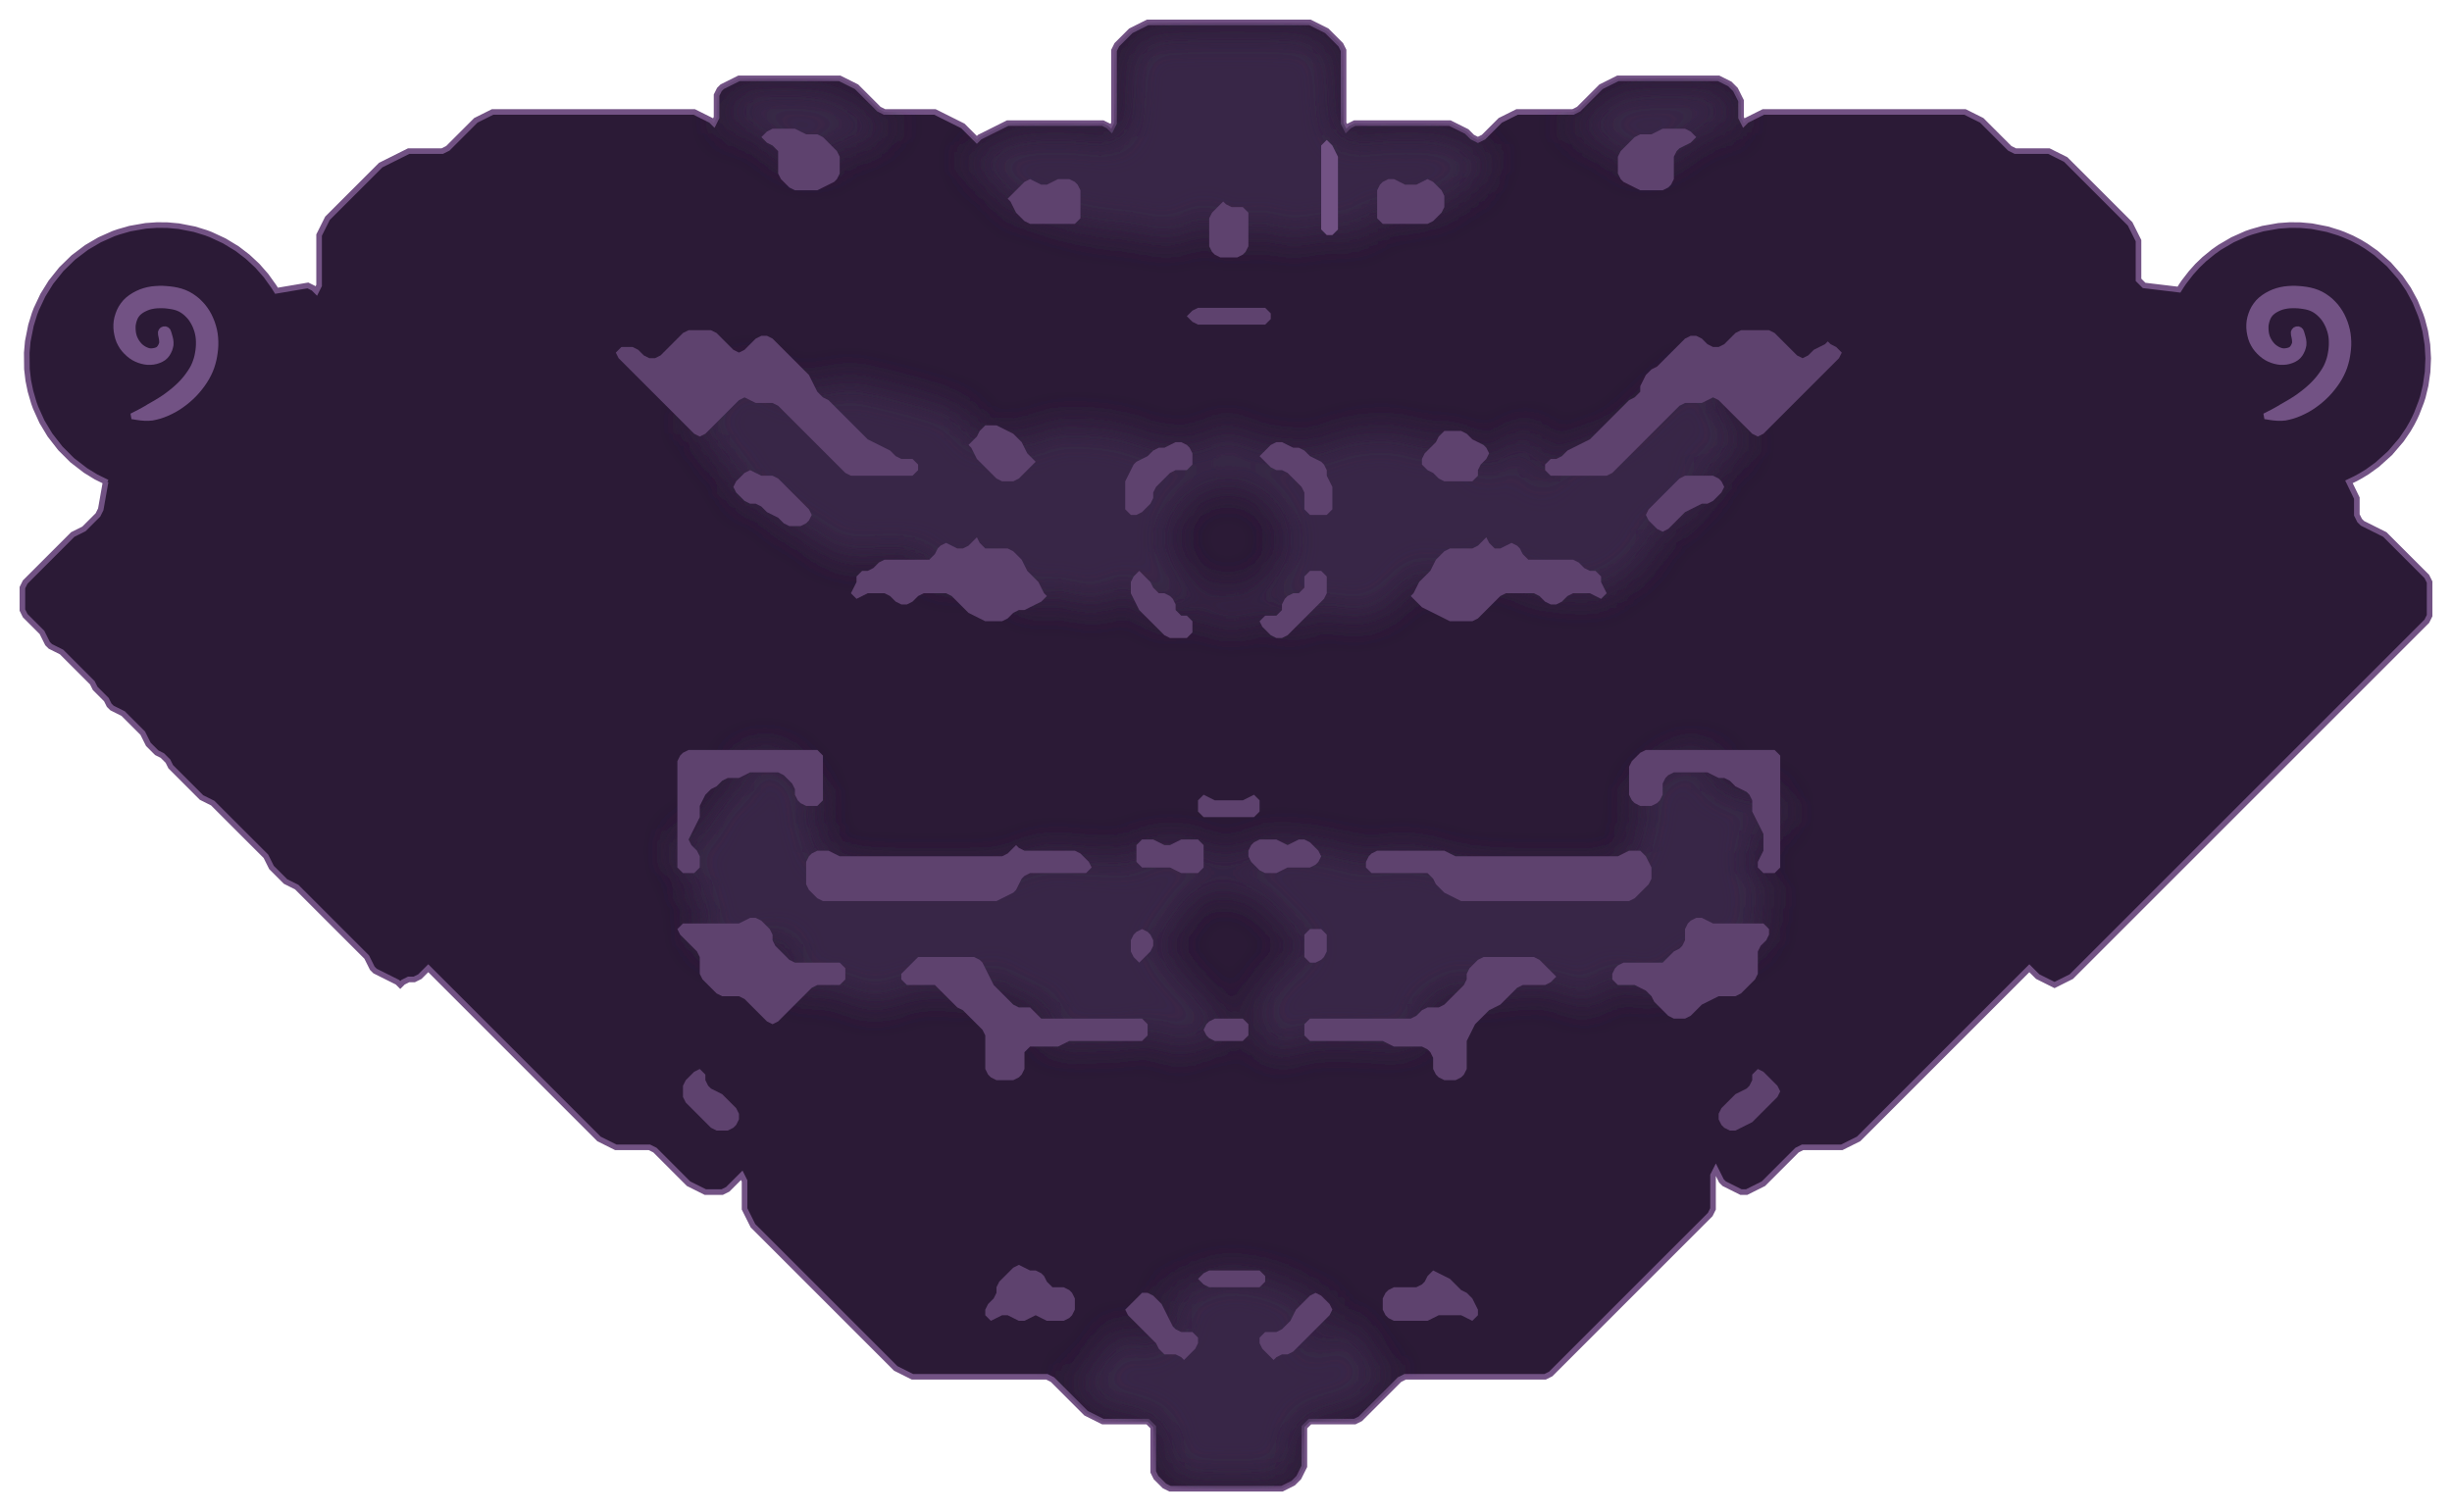
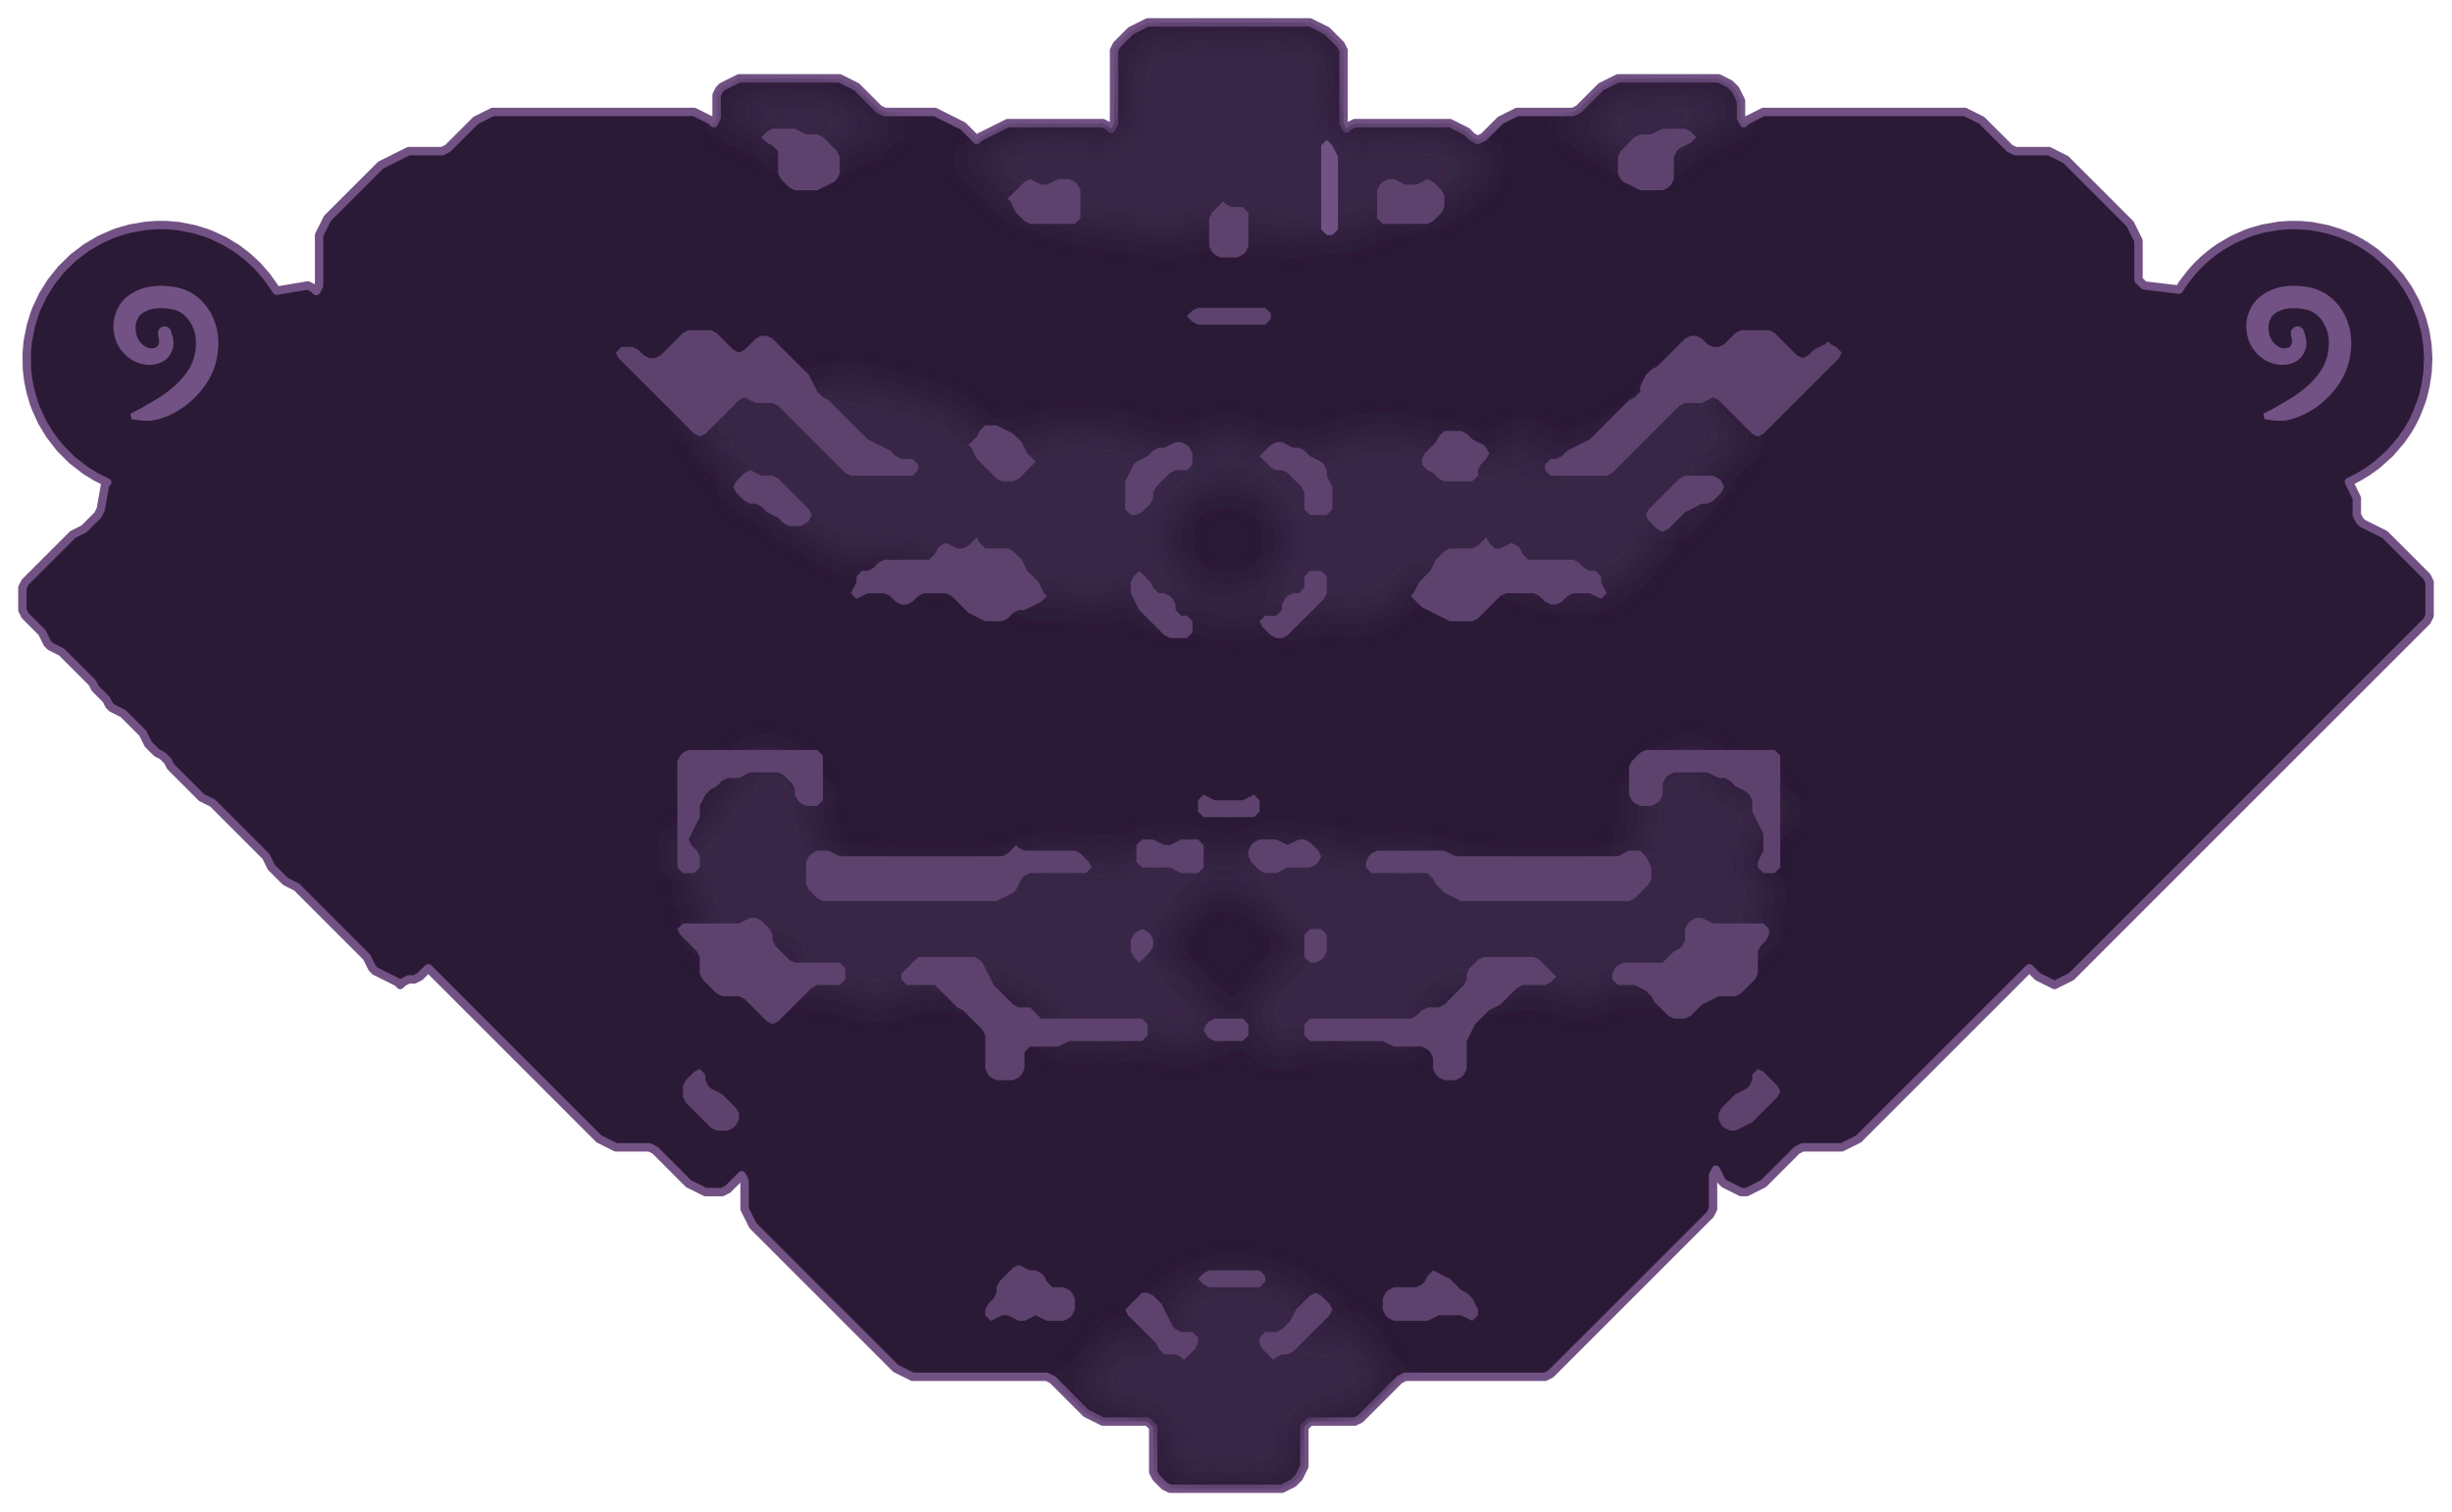
<svg xmlns="http://www.w3.org/2000/svg" viewBox="0 0 438 270">
  <defs>
    <clipPath id="inside">
      <path d="M205.00 4.00L234.00 4.00L237.00 5.50L239.50 8.00L240.00 9.00L240.00 22.00L240.50 23.00L241.00 22.50L242.00 22.00L259.00 22.00L262.00 23.50L263.00 24.50L264.00 25.00L265.00 24.50L268.00 21.50L271.00 20.00L281.00 20.00L282.00 19.50L286.00 15.50L289.00 14.00L307.00 14.00L309.00 15.00L310.00 16.00L311.00 18.00L311.00 21.00L311.50 22.00L312.00 21.50L315.00 20.00L351.00 20.00L354.00 21.50L359.00 26.50L360.00 27.00L366.00 27.00L369.00 28.50L380.50 40.00L382.00 43.00L382.00 50.00L383.00 51.00L389.23 51.75L389.72 50.98L390.10 50.42L391.39 48.75L392.52 47.49L393.74 46.32L395.37 44.99L396.47 44.21L398.81 42.84L401.28 41.74L402.15 41.44L404.20 40.85L407.04 40.35L409.04 40.21L410.94 40.23L412.94 40.41L415.75 40.96L417.79 41.59L418.64 41.91L420.12 42.55L421.55 43.30L422.69 43.99L424.44 45.22L426.74 47.25L428.77 49.56L430.21 51.65L431.42 53.88L432.38 56.22L432.68 57.10L433.22 59.17L433.61 61.58L433.75 64.01L433.64 66.45L433.29 68.86L432.79 70.94L432.50 71.83L431.71 73.87L431.34 74.68L430.85 75.64L430.18 76.80L428.96 78.59L426.94 80.95L424.63 83.03L422.87 84.30L421.72 85.00L420.76 85.53L419.59 86.09L421.00 89.00L421.00 92.00L421.50 93.00L422.00 93.50L426.00 95.50L433.50 103.00L434.00 104.00L434.00 110.00L433.50 111.00L370.00 174.50L367.00 176.00L364.00 174.50L362.50 173.00L332.00 203.50L329.00 205.00L322.00 205.00L321.00 205.50L315.00 211.50L312.00 213.00L311.00 213.00L308.00 211.50L307.50 211.00L306.50 209.00L306.00 210.00L306.00 216.00L305.50 217.00L277.00 245.50L276.00 246.00L251.00 246.00L250.00 246.50L243.00 253.50L242.00 254.00L234.00 254.00L233.00 255.00L233.00 262.00L232.00 264.00L231.00 265.00L229.00 266.00L209.00 266.00L208.00 265.50L206.50 264.00L206.00 263.00L206.00 255.00L205.00 254.00L197.00 254.00L194.00 252.50L188.00 246.50L187.00 246.00L163.00 246.00L160.00 244.50L134.50 219.00L133.00 216.00L133.00 211.00L132.50 210.00L130.00 212.50L129.00 213.00L126.00 213.00L123.00 211.50L117.00 205.50L116.00 205.00L110.00 205.00L107.00 203.50L76.50 173.00L75.00 174.50L74.00 175.00L73.00 175.00L72.00 175.50L71.50 176.00L71.00 175.50L67.00 173.50L66.50 173.00L65.50 171.00L53.00 158.50L51.00 157.50L48.50 155.00L47.50 153.00L38.00 143.50L36.00 142.50L30.50 137.00L30.00 136.00L29.00 135.00L28.00 134.50L26.50 133.00L25.50 131.00L22.00 127.50L20.00 126.50L19.50 126.00L19.00 125.00L17.00 123.00L16.50 122.00L11.00 116.50L9.00 115.50L8.50 115.00L7.50 113.00L4.50 110.00L4.00 109.00L4.00 105.00L4.50 104.00L13.00 95.50L15.00 94.50L17.50 92.00L18.00 91.00L18.87 86.07L18.91 86.09L19.14 86.19L17.16 85.22L15.29 84.07L12.90 82.23L10.77 80.10L8.92 77.72L7.50 75.36L6.37 72.86L6.05 71.98L5.44 69.89L5.05 67.99L4.81 65.94L4.78 63.04L4.96 61.00L5.53 58.14L6.17 56.06L6.50 55.20L7.66 52.74L9.10 50.42L10.96 48.09L13.09 46.01L15.47 44.21L17.81 42.84L20.28 41.74L21.15 41.44L23.20 40.85L26.04 40.35L28.04 40.21L29.94 40.23L31.94 40.41L34.75 40.96L36.79 41.59L37.64 41.91L40.07 43.04L42.36 44.43L44.24 45.87L45.98 47.49L47.54 49.27L48.92 51.20L49.39 51.95L55.00 51.00L56.00 51.50L56.50 52.00L57.00 51.00L57.00 42.00L58.50 39.00L68.00 29.50L73.00 27.00L79.00 27.00L80.00 26.50L85.00 21.50L88.00 20.00L124.00 20.00L127.00 21.50L127.50 22.00L128.00 21.00L128.00 17.00L128.50 16.00L129.00 15.50L132.00 14.00L150.00 14.00L153.00 15.50L157.00 19.50L158.00 20.00L167.00 20.00L172.00 22.50L174.50 25.00L175.00 24.50L180.00 22.00L197.00 22.00L198.00 22.50L198.50 23.00L199.00 22.00L199.00 9.00L199.50 8.00L202.00 5.50Z" />
    </clipPath>
    <filter id="fade" x="-10%" y="-10%" width="120%" height="120%">
      <feGaussianBlur stdDeviation="3" />
    </filter>
  </defs>
-   <path id="ground" fill="#2b1a36" stroke="#725284" d="M205.00 4.00L234.00 4.00L237.00 5.50L239.50 8.00L240.00 9.00L240.00 22.00L240.50 23.00L241.00 22.50L242.00 22.00L259.00 22.00L262.00 23.50L263.00 24.50L264.00 25.00L265.00 24.50L268.00 21.50L271.00 20.00L281.00 20.00L282.00 19.50L286.00 15.50L289.00 14.00L307.00 14.00L309.00 15.00L310.00 16.00L311.00 18.00L311.00 21.00L311.50 22.00L312.00 21.50L315.00 20.00L351.00 20.00L354.00 21.50L359.00 26.50L360.00 27.00L366.00 27.00L369.00 28.50L380.50 40.00L382.00 43.00L382.00 50.00L383.00 51.00L389.23 51.75L389.72 50.98L390.10 50.42L391.39 48.75L392.52 47.49L393.74 46.32L395.37 44.99L396.47 44.21L398.81 42.84L401.28 41.74L402.15 41.44L404.20 40.85L407.04 40.35L409.04 40.21L410.94 40.23L412.94 40.41L415.75 40.96L417.79 41.59L418.64 41.91L420.12 42.55L421.55 43.30L422.69 43.99L424.44 45.22L426.74 47.25L428.77 49.56L430.21 51.65L431.42 53.88L432.38 56.22L432.68 57.10L433.22 59.17L433.61 61.58L433.75 64.01L433.64 66.45L433.29 68.86L432.79 70.94L432.50 71.83L431.71 73.87L431.34 74.68L430.85 75.64L430.18 76.80L428.96 78.59L426.94 80.95L424.63 83.03L422.87 84.30L421.72 85.00L420.76 85.53L419.59 86.09L421.00 89.00L421.00 92.00L421.50 93.00L422.00 93.50L426.00 95.50L433.50 103.00L434.00 104.00L434.00 110.00L433.50 111.00L370.00 174.50L367.00 176.00L364.00 174.50L362.50 173.00L332.00 203.50L329.00 205.00L322.00 205.00L321.00 205.50L315.00 211.50L312.00 213.00L311.00 213.00L308.00 211.50L307.50 211.00L306.50 209.00L306.00 210.00L306.00 216.00L305.50 217.00L277.00 245.50L276.00 246.00L251.00 246.00L250.00 246.50L243.00 253.50L242.00 254.00L234.00 254.00L233.00 255.00L233.00 262.00L232.00 264.00L231.00 265.00L229.00 266.00L209.00 266.00L208.00 265.50L206.50 264.00L206.00 263.00L206.00 255.00L205.00 254.00L197.00 254.00L194.00 252.50L188.00 246.50L187.00 246.00L163.00 246.00L160.00 244.50L134.50 219.00L133.00 216.00L133.00 211.00L132.50 210.00L130.00 212.50L129.00 213.00L126.00 213.00L123.00 211.50L117.00 205.50L116.00 205.00L110.00 205.00L107.00 203.50L76.50 173.00L75.00 174.50L74.00 175.00L73.00 175.00L72.00 175.50L71.50 176.00L71.00 175.50L67.00 173.50L66.50 173.00L65.50 171.00L53.00 158.50L51.00 157.50L48.50 155.00L47.50 153.00L38.00 143.50L36.00 142.50L30.50 137.00L30.00 136.00L29.00 135.00L28.00 134.50L26.50 133.00L25.50 131.00L22.00 127.50L20.00 126.50L19.50 126.00L19.00 125.00L17.00 123.00L16.50 122.00L11.00 116.50L9.00 115.50L8.50 115.00L7.50 113.00L4.50 110.00L4.00 109.00L4.00 105.00L4.50 104.00L13.00 95.50L15.00 94.50L17.50 92.00L18.00 91.00L18.87 86.07L18.91 86.09L19.14 86.19L17.16 85.22L15.29 84.07L12.90 82.23L10.77 80.10L8.92 77.72L7.50 75.36L6.37 72.86L6.05 71.98L5.44 69.89L5.05 67.99L4.81 65.94L4.78 63.04L4.96 61.00L5.53 58.14L6.17 56.06L6.50 55.20L7.66 52.74L9.10 50.42L10.96 48.09L13.09 46.01L15.47 44.21L17.81 42.84L20.28 41.74L21.15 41.44L23.20 40.85L26.04 40.35L28.04 40.21L29.94 40.23L31.94 40.41L34.75 40.96L36.79 41.59L37.64 41.91L40.07 43.04L42.36 44.43L44.24 45.87L45.98 47.49L47.54 49.27L48.92 51.20L49.39 51.95L55.00 51.00L56.00 51.50L56.50 52.00L57.00 51.00L57.00 42.00L58.50 39.00L68.00 29.50L73.00 27.00L79.00 27.00L80.00 26.50L85.00 21.50L88.00 20.00L124.00 20.00L127.00 21.50L127.50 22.00L128.00 21.00L128.00 17.00L128.50 16.00L129.00 15.50L132.00 14.00L150.00 14.00L153.00 15.50L157.00 19.50L158.00 20.00L167.00 20.00L172.00 22.50L174.50 25.00L175.00 24.50L180.00 22.00L197.00 22.00L198.00 22.50L198.50 23.00L199.00 22.00L199.00 9.00L199.50 8.00L202.00 5.50Z" />
+   <path id="ground" fill="#2b1a36" stroke="#725284" stroke-width="1.5" stroke-linejoin="round" vector-effect="non-scaling-stroke" d="M205.00 4.00L234.00 4.00L237.00 5.50L239.50 8.00L240.00 9.00L240.00 22.00L240.50 23.00L241.00 22.50L242.00 22.00L259.00 22.00L262.00 23.50L263.00 24.50L264.00 25.00L265.00 24.50L268.00 21.50L271.00 20.00L281.00 20.00L282.00 19.50L286.00 15.50L289.00 14.00L307.00 14.00L309.00 15.00L310.00 16.00L311.00 18.00L311.00 21.00L311.50 22.00L312.00 21.50L315.00 20.00L351.00 20.00L354.00 21.50L359.00 26.50L360.00 27.00L366.00 27.00L369.00 28.50L380.50 40.00L382.00 43.00L382.00 50.00L383.00 51.00L389.23 51.75L389.72 50.98L390.10 50.42L391.39 48.75L392.52 47.49L393.74 46.32L395.37 44.99L396.47 44.21L398.81 42.84L401.28 41.74L402.15 41.44L404.20 40.85L407.04 40.35L409.04 40.21L410.94 40.23L412.94 40.41L415.75 40.96L417.79 41.59L418.64 41.91L420.12 42.55L421.55 43.30L422.69 43.99L424.44 45.22L426.74 47.25L428.77 49.56L430.21 51.65L431.42 53.88L432.38 56.22L432.68 57.10L433.22 59.17L433.61 61.58L433.75 64.01L433.64 66.45L433.29 68.86L432.79 70.94L432.50 71.83L431.71 73.87L431.34 74.68L430.85 75.64L430.18 76.80L428.96 78.59L426.94 80.95L424.63 83.03L422.87 84.30L421.72 85.00L420.76 85.53L419.59 86.09L421.00 89.00L421.00 92.00L421.50 93.00L422.00 93.50L426.00 95.50L433.50 103.00L434.00 104.00L434.00 110.00L433.50 111.00L370.00 174.50L367.00 176.00L364.00 174.50L362.50 173.00L332.00 203.50L329.00 205.00L322.00 205.00L321.00 205.50L315.00 211.50L312.00 213.00L311.00 213.00L308.00 211.50L307.50 211.00L306.50 209.00L306.00 210.00L306.00 216.00L305.50 217.00L277.00 245.50L276.00 246.00L251.00 246.00L250.00 246.50L243.00 253.50L242.00 254.00L234.00 254.00L233.00 255.00L233.00 262.00L232.00 264.00L231.00 265.00L229.00 266.00L209.00 266.00L208.00 265.50L206.50 264.00L206.00 263.00L206.00 255.00L205.00 254.00L197.00 254.00L194.00 252.50L188.00 246.50L187.00 246.00L163.00 246.00L160.00 244.50L134.50 219.00L133.00 216.00L133.00 211.00L132.50 210.00L130.00 212.50L129.00 213.00L126.00 213.00L123.00 211.50L117.00 205.50L116.00 205.00L110.00 205.00L107.00 203.50L76.50 173.00L75.00 174.50L74.00 175.00L73.00 175.00L72.00 175.50L71.50 176.00L71.00 175.50L67.00 173.50L66.50 173.00L65.50 171.00L53.00 158.50L51.00 157.50L48.50 155.00L47.50 153.00L38.00 143.50L36.00 142.50L30.50 137.00L30.00 136.00L29.00 135.00L28.00 134.50L26.50 133.00L25.50 131.00L22.00 127.50L20.00 126.50L19.50 126.00L19.00 125.00L17.00 123.00L16.50 122.00L11.00 116.50L9.00 115.50L8.50 115.00L7.50 113.00L4.50 110.00L4.00 109.00L4.00 105.00L4.50 104.00L13.00 95.50L15.00 94.50L17.50 92.00L18.00 91.00L18.87 86.07L18.91 86.09L19.14 86.19L17.16 85.22L15.29 84.07L12.90 82.23L10.77 80.10L8.92 77.72L7.50 75.36L6.37 72.86L6.05 71.98L5.44 69.89L5.05 67.99L4.81 65.94L4.78 63.04L4.96 61.00L5.53 58.14L6.17 56.06L6.50 55.20L7.66 52.74L9.10 50.42L10.96 48.09L13.09 46.01L15.47 44.21L17.81 42.84L20.28 41.74L21.15 41.44L23.20 40.85L26.04 40.35L28.04 40.21L29.94 40.23L31.94 40.41L34.75 40.96L36.79 41.59L37.64 41.91L40.07 43.04L42.36 44.43L44.24 45.87L45.98 47.49L47.54 49.27L48.92 51.20L49.39 51.95L55.00 51.00L56.00 51.50L56.50 52.00L57.00 51.00L57.00 42.00L58.50 39.00L68.00 29.50L73.00 27.00L79.00 27.00L80.00 26.50L85.00 21.50L88.00 20.00L124.00 20.00L127.00 21.50L127.50 22.00L128.00 21.00L128.00 17.00L128.50 16.00L129.00 15.50L132.00 14.00L150.00 14.00L153.00 15.50L157.00 19.50L158.00 20.00L167.00 20.00L172.00 22.50L174.50 25.00L175.00 24.50L180.00 22.00L197.00 22.00L198.00 22.50L198.50 23.00L199.00 22.00L199.00 9.00L199.50 8.00L202.00 5.50Z" />
  <g clip-path="url(#inside)">
    <path id="jungle" fill="#392546" fill-rule="evenodd" filter="url(#fade)" d="M204.5 6.4Q205.8 5.8 219.7 5.7Q233.5 5.7 234.9 6.4Q236.3 7.1 237.3 8.3Q238.3 9.5 238.5 17.8Q238.8 26.1 241.1 24.9Q243.5 23.7 250.8 23.7Q258 23.7 259.6 24.4Q261.3 25.1 262.6 26.3Q264 27.5 265 27.3Q266 27.1 266.4 27.4Q266.9 27.8 266.7 28.4Q266.5 29.1 265.3 29.7Q264 30.3 264.2 31.6Q264.3 33 263.4 34.1Q262.5 35.1 260.6 34.3Q258.8 33.4 259 34.7Q259.3 36 258.3 37.1Q257.3 38.2 255.5 37.7Q253.8 37.2 250.8 38.5Q247.8 39.8 246.6 38.5Q245.5 37.3 245 37.9Q244.5 38.5 244.6 39.6Q244.8 40.8 243.8 41.7Q242.8 42.6 241.4 41.9Q240 41.2 238.9 41.5Q237.8 41.8 236.8 41.5Q235.8 41.2 234.6 41.9Q233.5 42.7 232.1 42.7Q230.8 42.8 229.3 42.7Q227.8 42.5 225.9 40.9Q224 39.3 223.4 41.3Q222.8 43.2 220.6 42.5Q218.5 41.9 217.6 42Q216.8 42.2 216.3 39.9Q215.8 37.6 214.7 39.2Q213.7 40.8 212.5 41.7Q211.3 42.7 208.8 42.7Q206.3 42.7 205 42Q203.8 41.2 202 41.5Q200.3 41.7 199.4 41Q198.5 40.3 197.1 41Q195.8 41.6 194.5 40.7Q193.3 39.8 190.5 39.7Q187.8 39.5 186.8 38.4Q185.8 37.2 183.9 37.6Q182 38.1 180.8 36.9Q179.7 35.8 179.7 34.9Q179.6 34 178.4 33.7Q177.3 33.3 174.9 30.9Q172.5 28.5 172.5 27.9Q172.5 27.3 174 27.4Q175.5 27.5 177.9 25.6Q180.3 23.7 188.1 23.7Q196 23.7 198.4 24.9Q200.8 26.1 201 17.8Q201.2 9.5 202.2 8.3Q203.3 7.1 204.5 6.4ZM131.3 16.6Q132.7 15.8 141.1 15.8Q149.5 15.9 151.9 18.1Q154.3 20.3 156.9 21.1Q159.5 21.9 160 22.4Q160.5 23 158.5 23.5Q156.5 24 154.9 25.8Q153.3 27.6 151.4 26.2Q149.5 24.8 149 24.5Q148.5 24.3 148.3 24.6Q148.2 25 149 26.5Q149.8 28 148.7 29.1Q147.5 30.3 143.5 29.4Q139.5 28.5 139 27.3Q138.5 26.1 137.3 25.6Q136 25.2 134.4 23.3Q132.8 21.3 132 22.5Q131.3 23.8 130.7 24Q130 24.2 129.7 23.7Q129.3 23.3 129.7 20.4Q130 17.5 131.3 16.6ZM288.9 16.5Q290.3 15.8 298.3 15.7Q306.3 15.7 307.8 16.5Q309.4 17.3 309.7 20.8Q310 24.3 309.4 24.3Q308.8 24.2 307.9 23.2Q307 22.2 305.5 22.7Q304 23.1 303.6 24.2Q303.3 25.3 302 25.7Q300.8 26.1 299.6 27.4Q298.5 28.7 295.1 29.4Q291.8 30.2 290.8 29.4Q289.9 28.5 289.6 27.3Q289.3 26.1 288 26.7Q286.8 27.2 285.3 25.5Q283.8 23.8 281.4 23.5Q279.1 23.3 279.5 22.6Q280 21.9 281.6 21.6Q283.3 21.3 285.4 19.3Q287.5 17.2 288.9 16.5ZM127.4 70.3Q132.5 65 134.5 65.5Q136.5 66.1 139.1 68.4Q141.8 70.8 143.4 69.6Q145 68.5 145.9 69.4Q146.8 70.3 148.1 69.2Q149.5 68 150.6 68Q151.8 67.9 161.5 70.4Q171.3 73 172.4 74.1Q173.6 75.3 173.1 77Q172.5 78.7 174.1 78Q175.8 77.3 177.1 78.4Q178.5 79.5 180 78.4Q181.5 77.3 182.9 78.5Q184.3 79.6 184.6 78.6Q185 77.5 186.2 76.7Q187.5 75.9 194.9 76.4Q202.3 76.9 204.3 78.4Q206.3 79.9 209.3 79.4Q212.3 79 213.1 80.2Q214 81.3 214.6 79.9Q215.1 78.5 216.3 77.7Q217.5 76.9 219.6 77Q221.8 77.1 223.3 78.7Q224.8 80.3 226.4 79.6Q228 78.9 229.6 79.8Q231.3 80.8 232.3 80.4Q233.3 80 234.3 80.3Q235.3 80.7 236.8 79.3Q238.3 78 244.6 77.4Q251 76.9 253 78.3Q255.1 79.8 255.7 79.6Q256.3 79.5 257.1 78.5Q258 77.5 259.5 78.6Q261 79.7 262.5 79.9Q264 80.1 264.7 80.9Q265.4 81.8 264.9 83Q264.5 84.3 264.8 84.7Q265 85.1 267.6 81.3Q270.3 77.6 271.9 77.3Q273.5 76.9 274.8 78.1Q276 79.3 275 80.9Q273.9 82.5 274 83.6Q274 84.8 275 85.6Q276 86.5 276.5 86Q276.9 85.5 276.2 84.8Q275.5 84 275.8 83.1Q276 82.2 277.5 81.9Q279 81.7 281.1 80.4Q283.3 79 285.8 78.8Q288.3 78.6 294.5 72.4Q300.7 66.3 302.6 66.1Q304.5 65.9 306.7 67.8Q309 69.8 308.9 70.5Q308.8 71.2 307.6 71.2Q306.5 71.1 306.4 71.4Q306.2 71.8 309.4 75.4Q312.5 79 310.5 81.2Q308.5 83.4 306.8 82.9Q305 82.4 304.3 82.9Q303.5 83.5 303.5 84.1Q303.5 84.7 304.8 84.4Q306 84.1 306.6 84.8Q307.2 85.5 305.5 87.4Q303.8 89.3 301 92Q298.3 94.7 296.8 94.5Q295.3 94.3 295.7 95.5Q296.1 96.8 295.1 98.3Q294.2 99.8 291.8 102.1Q289.5 104.4 288.2 104.1Q286.8 103.8 287.1 104.9Q287.4 106 287.1 106.4Q286.8 106.9 285.5 106.5Q284.3 106 279.3 106Q274.3 105.9 272.6 104.6Q271 103.2 269.9 103.4Q268.8 103.5 267.4 102.8Q266 102 264.3 102.3Q262.5 102.6 259.6 104.1Q256.8 105.6 255.8 104.7Q254.9 103.8 255.3 102.8Q255.8 101.8 255.5 101.5Q255.3 101.2 253.7 102.5Q252.1 103.8 250.3 106.1Q248.5 108.4 247.1 109.1Q245.8 109.9 243 110.4Q240.3 111 238.3 109.5Q236.3 108.1 233.1 110.4Q230 112.6 228.9 111.8Q227.9 111 228.5 110Q229.2 109 228.6 108.5Q228 108 227.3 108.2Q226.5 108.4 224.6 110Q222.8 111.6 219.4 111.3Q216 110.9 214.5 109.7Q213 108.4 211.8 107.9Q210.5 107.4 210.3 109Q210 110.5 209.3 111Q208.5 111.6 206.8 110Q205 108.4 203.8 108Q202.5 107.6 202.3 106.2Q202 104.8 201.6 104.5Q201.3 104.3 199.4 106.6Q197.5 108.9 194.6 108.4Q191.8 107.9 189.6 106.6Q187.5 105.4 187.1 106.5Q186.8 107.6 185.6 108.1Q184.5 108.6 180.3 105.1Q176 101.6 173.6 102.7Q171.3 103.9 170.3 103.5Q169.3 103.1 168.4 103.4Q167.5 103.6 166.1 102.3Q164.7 101 165.2 100.1Q165.8 99.2 161 99.1Q156.3 99 154.9 99.5Q153.5 100 151.1 99.4Q148.8 98.9 147 97.8Q145.2 96.8 144.7 95.5Q144.1 94.3 142.8 94.5Q141.5 94.8 140.4 93.8Q139.3 92.8 139 92Q138.8 91.2 137.3 90.3Q135.8 89.5 134.4 89.5Q133 89.5 132 88.3Q131 87 131.8 85.4Q132.6 83.8 131.2 84Q129.7 84.3 128.1 82Q126.4 79.8 126.8 78.5Q127.2 77.3 125.9 77.5Q124.5 77.8 123.4 76.6Q122.3 75.5 127.4 70.3ZM216 87.3Q218.6 86.3 221.4 86.9Q224.3 87.5 226 89.2Q227.8 91 228.5 92.6Q229.3 94.3 229.3 96.6Q229.2 99 228.5 100.5Q227.7 102 226.2 103.4Q224.8 104.8 223.6 105.3Q222.5 105.9 221.3 106Q220 106 218.1 106Q216.3 106 214.8 105.2Q213.3 104.5 212.4 103.5Q211.5 102.6 210.4 100Q209.2 97.5 209.2 96.3Q209.3 95 210 93Q210.7 91 212.1 89.6Q213.5 88.3 216 87.3ZM132 136Q133.6 134.3 136.4 134.2Q139.3 134.2 140.8 135.6Q142.3 137 144.6 140Q146.8 143 146.5 143.5Q146.3 144 144.7 144.5Q143.1 145 145.3 146.8Q147.5 148.5 146.5 150.3Q145.4 152 146.4 152.2Q147.5 152.4 149.3 153.8Q151 155.2 164.4 155.2Q177.8 155.2 179.4 154.9Q181 154.6 182.6 153.4Q184.3 152.2 188.6 152.2Q193 152.2 194.4 153Q195.8 153.7 197.3 152.7Q198.8 151.6 200.4 153.1Q202 154.6 202.5 154.1Q203.1 153.5 203.2 152.1Q203.4 150.8 204.2 150.5Q205 150.2 206.8 150.7Q208.5 151.2 210 150.7Q211.5 150.2 213.1 150.5Q214.8 150.8 215.4 152.7Q216 154.6 217.8 153.1Q219.5 151.7 221.1 152.6Q222.8 153.6 223.2 152.6Q223.6 151.5 224.3 150.9Q225 150.3 226.6 150.3Q228.3 150.2 229.3 150.6Q230.3 151.1 232 150.6Q233.8 150.2 234.5 150.4Q235.3 150.7 236.1 151.7Q237 152.6 238.6 151.7Q240.3 150.7 241.9 152.7Q243.5 154.6 244.5 153.4Q245.4 152.3 250.1 152.2Q254.8 152.2 258.3 153.7Q261.8 155.2 274.5 155.2Q287.3 155.2 287.9 155.1Q288.6 155 289.1 154.1Q289.5 153.3 291.2 152.5Q292.9 151.8 292 150.1Q291 148.5 293 146.6Q295 144.8 293.4 144.3Q291.9 143.8 291.9 142.5Q292 141.2 295.5 137.8Q299 134.4 301.9 134.3Q304.8 134.2 306.5 136Q308.2 137.8 307.7 138.2Q307.3 138.7 305.9 138.5Q304.5 138.3 304.6 139Q304.8 139.8 307.4 140.5Q310 141.3 311.5 142.4Q313 143.6 312.9 142.2Q312.8 140.8 313.6 140.2Q314.5 139.7 316.5 141.7Q318.5 143.8 318.5 145.1Q318.5 146.5 317.6 147.5Q316.8 148.5 316.1 148.5Q315.5 148.5 314.8 147.5Q314 146.5 313.6 146.6Q313.2 146.8 313.9 148.5Q314.5 150.3 313.8 151.4Q313.1 152.5 312.9 154Q312.8 155.5 314.5 157.6Q316.2 159.8 315.7 161Q315.1 162.3 313.8 163.5Q312.5 164.8 314.1 165.1Q315.8 165.4 315.8 166Q315.9 166.5 313.4 168.8Q311 171.1 307.5 170.8Q304 170.5 300.1 174.2Q296.3 177.8 294.5 177.1Q292.8 176.4 291 176.3Q289.3 176.1 288.4 174.8Q287.5 173.5 287.2 175.4Q286.9 177.3 285.7 178.3Q284.5 179.3 282.8 179.2Q281 179.1 279.6 177.7Q278.3 176.3 274.9 176.6Q271.5 176.8 268.4 177.1Q265.3 177.4 264 178.1Q262.8 178.9 262.1 178.2Q261.5 177.5 261.9 176.4Q262.2 175.3 261.8 175.1Q261.3 175 259.2 177Q257 179.1 255.5 179.2Q254 179.3 253.7 179.9Q253.5 180.6 254.7 181.8Q256 183 253.7 185.1Q251.5 187.3 249.3 186.8Q247 186.3 239.9 186.1Q232.8 185.8 231.3 187Q229.8 188.2 228.4 188.2Q227 188.2 225.9 187.2Q224.8 186.3 224.8 184.4Q224.7 182.5 223.8 181Q222.8 179.5 226.5 175.2Q230.3 170.8 231.6 170.7Q233 170.6 233.1 169.4Q233.2 168.3 232 167.8Q230.8 167.3 227.8 163.9Q224.9 160.5 223.6 159.9Q222.3 159.3 219.9 159.2Q217.5 159.2 216.4 158.8Q215.3 158.4 213.4 160.5Q211.6 162.5 210.6 164.4Q209.7 166.3 209 166.9Q208.3 167.6 207.4 167.8Q206.5 168 206.4 168.5Q206.3 169 207.5 169.6Q208.8 170.3 209.8 172.3Q210.8 174.3 213.6 176.6Q216.4 179 216.8 180.4Q217.2 181.8 218.9 182.1Q220.5 182.4 220.8 183Q221.1 183.5 219.7 184.9Q218.3 186.3 216.5 185.6Q214.8 184.9 213 186.6Q211.3 188.3 210.3 188.1Q209.3 187.9 207.6 185.9Q206 183.9 205 185.1Q204 186.3 197.8 186.3Q191.5 186.3 190 186.7Q188.5 187.1 186.6 185Q184.7 183 186.3 182.6Q188 182.1 188.1 181.8Q188.1 181.5 186.3 180Q184.5 178.5 182.9 178.7Q181.3 178.9 179.8 177.5Q178.4 176 177.8 174.8Q177.3 173.5 176.9 173.8Q176.6 174 176.9 175.1Q177.1 176.3 176.4 177Q175.8 177.8 169.5 177.1Q163.3 176.3 161.3 177.8Q159.3 179.2 156.4 179.3Q153.5 179.3 151.5 177.9Q149.5 176.5 148.1 176.4Q146.8 176.3 145 177.1Q143.3 177.8 140.9 175.5Q138.5 173.3 138.9 172.4Q139.3 171.6 140.5 171.8Q141.8 172.1 142.1 171.8Q142.4 171.5 140.4 169.2Q138.5 167 137.5 168.5Q136.5 170 134.5 170.4Q132.5 170.8 131.6 170.6Q130.8 170.4 129.9 170.8Q129 171.2 126.5 169.1Q124.1 167 123.8 166.3Q123.6 165.5 125.3 165.1Q127 164.8 125.2 162.5Q123.4 160.3 123.8 158.8Q124.3 157.3 122.6 156.3Q120.9 155.3 121 151.9Q121.2 148.5 122 148.1Q122.8 147.8 123.1 148.1Q123.4 148.5 123.2 149.5Q123.1 150.5 123.8 150.6Q124.5 150.8 125.9 147Q127.3 143.3 128.3 142.3Q129.3 141.4 131.7 140.3Q134.2 139.3 134.1 138.8Q134 138.4 132.9 138.7Q131.8 139.1 131 138.4Q130.3 137.8 132 136ZM214.6 228.1Q215.6 227.5 220.4 227.5Q225.3 227.6 226.1 228.4Q227 229.3 228.5 229.1Q230 228.8 230.8 229.7Q231.7 230.5 232 231.4Q232.3 232.3 234.6 232Q236.9 231.8 237.3 232.6Q237.8 233.5 235.9 235.5Q233.9 237.5 233.5 239.4Q233 241.3 233.6 241.1Q234.3 241 237.4 238.3Q240.5 235.6 241.7 236.7Q243 237.8 244.5 241.3Q246.1 244.8 246.7 244.9Q247.3 245 248.1 244.4Q249 243.8 249.4 244Q249.8 244.3 245.9 248.3Q242 252.3 236.8 252.7Q231.7 253 231.5 257.8Q231.3 262.5 230.8 263.3Q230.3 264.2 226.3 264.4Q222.3 264.7 215.9 264.5Q209.5 264.3 208.9 263.4Q208.2 262.5 208 257.8Q207.8 253 202.3 252.7Q196.8 252.4 193.5 249.1Q190.2 245.8 190.7 245.2Q191.3 244.7 192.4 245.5Q193.5 246.3 194.1 246.2Q194.8 246.2 196.1 243Q197.5 239.8 199 238.4Q200.5 237 203.2 239.2Q206 241.4 206.3 241.1Q206.6 240.8 206.2 239.8Q205.7 238.8 206.6 237.8Q207.5 236.8 208.1 236.8Q208.8 236.7 210.1 237.5Q211.5 238.3 209.9 235.6Q208.4 233 208.4 232.1Q208.3 231.3 209.5 230.1Q210.8 228.9 212.6 230.1Q214.4 231.3 214.1 230Q213.7 228.8 214.6 228.1Z" />
  </g>
  <path id="walls" fill="#5e426e" fill-rule="evenodd" d="M138 23L142 23L144 24L146 24L147 24.5L149.5 27L150 28L150 31L149.5 32L149 32.5L146 34L142 34L141 33.5L139.5 32L139 31L139 27L138 26L137 25.5L136 24.5L137 23.5ZM297 23L301 23L302 23.5L303 24.5L302 25.5L300 26.5L299.5 27L299 28L299 32L298.5 33L298 33.5L297 34L293 34L290 32.5L289.5 32L289 31L289 28L289.5 27L292 24.5L293 24L295 24ZM184 32L186 33L187 33L189 32L191 32L192 32.5L192.5 33L193 34L193 39L192 40L184 40L183 39.5L181.5 38L180.5 36L180 35.5L183 32.5ZM248 32L249 32L251 33L253 33L255 32L256 32.5L257.5 34L258 35L258 37L257.5 38L256 39.5L255 40L247 40L246 39L246 34L246.5 33L247 32.5ZM218.5 36L219 36.5L220 37L222 37L223 38L223 44L222.5 45L222 45.5L221 46L218 46L217 45.5L216.5 45L216 44L216 39L216.5 38ZM214 55L226 55L227 56L227 57L226 58L214 58L213 57.5L212 56.5L213 55.5ZM123 59L127 59L128 59.5L131 62.5L132 63L133 62.5L135 60.5L136 60L137 60L138 60.5L144.5 67L146 70L147 71L148 71.5L155 78.5L159 80.5L160 81.5L161 82L163 82L164 83L164 84L163 85L152 85L151 84.5L139 72.5L138 72L135 72L133 71L132 71.5L126 77.5L125 78L124 77.5L110.5 64L110 63L111 62L113 62L114 62.5L115 63.5L116 64L117 64L118 63.5L122 59.5ZM311 59L316 59L317 59.5L321 63.5L322 64L323 63.5L324 62.5L326 61.5L326.5 61L327 61.5L328 62L329 63L328.5 64L315 77.5L314 78L313 77.5L307 71.5L306 71L304 72L301 72L300 72.5L288 84.5L287 85L277 85L276 84L276 83L277 82L278 82L279 81.5L280 80.5L284 78.5L291 71.5L292 71L293 70L293 69L294 67L295 66L296 65.5L301 60.5L302 60L303 60L304 60.5L305 61.5L306 62L307 62L308 61.5L310 59.5ZM176 76L178 76L181 77.5L182.5 79L183.5 81L185 82.5L182 85.5L181 86L179 86L178 85.5L174.5 82L173.5 80L173 79.5L174.5 78L175 77ZM258 77L261 77L262 77.5L263 78.5L265 79.5L265.5 80L266 81L265.5 82L264.5 83L264 84L264 85L263 86L258 86L257 85.5L256 84.5L255 84L254 83L254 82L254.5 81L256.5 79L257 78ZM210 79L211 79L212 79.5L212.5 80L213 81L213 83L212 84L210 84L209 84.5L206.5 87L206 88L206 89L205.5 90L204 91.5L203 92L202 92L201 91L201 86L202.5 83L203 82.5L205 81.5L206 80.5L207 80L208 80ZM228 79L229 79L231 80L232 80L233 80.5L234 81.5L236 82.5L236.5 83L237 84L237 85L238 87L238 91L237 92L234 92L233 91L233 88L232.5 87L230 84.5L229 84L228 84L227 83.5L225 81.5L227 79.5ZM134 84L136 85L138 85L139 85.5L144.5 91L145 92L144.5 93L144 93.5L143 94L141 94L140 93.5L139 92.5L137 91.5L136 90.5L135 90L134 90L133 89.5L131.5 88L131 87L131.5 86L133 84.5ZM301 85L306 85L307 85.5L307.5 86L308 87L307.5 88L306 89.5L305 90L304 90L301 91.5L298 94.5L297 95L296 94.5L294.5 93L294 92L294.5 91L300 85.5ZM174.5 96L175 97L176 98L180 98L181 98.5L182.5 100L183.5 102L185.5 104L186.5 106L187 106.5L186 107.5L183 109L182 109L181 109.5L180 110.5L179 111L176 111L173 109.5L170 106.5L169 106L165 106L164 106.5L163 107.5L162 108L161 108L160 107.5L159 106.5L158 106L155 106L153 107L152 106L153 104L153 103L154 102L155 102L156 101.5L157 100.5L158 100L166 100L167 99L167.5 98L168 97.5L169 97L171 98L172 98L173 97.5ZM265.5 96L266 97L267 98L268 98L270 97L271 97.5L271.5 98L272 99L273 100L281 100L282 100.5L283 101.5L284 102L285 102L286 103L286 104L287 106L286 107L284 106L281 106L280 106.5L279 107.5L278 108L277 108L276 107.5L275 106.5L274 106L269 106L268 106.5L264 110.5L263 111L259 111L254 108.5L252 106.5L252.5 106L253.5 104L255.5 102L256.5 100L258 98.5L259 98L263 98L264 97.5ZM203.5 102L205.5 104L206 105L207 106L208 106L209 106.5L209.5 107L210 108L210 109L211 110L212 110L213 111L213 113L212 114L209 114L208 113.5L203.5 109L202 106L202 104L202.5 103ZM234 102L236 102L237 103L237 106L236.5 107L230 113.5L229 114L228 114L227 113.5L225.5 112L225 111L226 110L228 110L229 109L229 108L229.5 107L230 106.5L231 106L232 106L233 105L233 103ZM123 134L146 134L147 135L147 143L146 144L144 144L143 143.5L142.5 143L142 142L142 141L141.5 140L140 138.5L139 138L134 138L132 139L130 139L129 139.5L128 140.5L127 141L126 142L125 144L125 146L123 150L123.5 151L124.5 152L125 153L125 155L124 156L122 156L121 155L121 136L121.5 135L122 134.5ZM294 134L317 134L318 135L318 155L317 156L315 156L314 155L314 154L315 152L315 149L313 145L313 143L312.5 142L312 141.5L310 140.5L309 139.5L308 139L307 139L305 138L299 138L298 138.5L297.5 139L297 140L297 142L296.5 143L296 143.5L295 144L293 144L292 143.5L291.5 143L291 142L291 137L291.5 136L293 134.5ZM215 142L217 143L222 143L224 142L225 143L225 145L224 146L215 146L214 145L214 143ZM204 150L206 150L208 151L209 151L211 150L214 150L215 151L215 155L214 156L211 156L209 155L204 155L203 154L203 151ZM225 150L228 150L230 151L232 150L233 150L234 150.5L235.5 152L236 153L235.5 154L235 154.5L234 155L230 155L228 156L226 156L225 155.5L223.5 154L223 153L223 152L223.5 151L224 150.5ZM181.5 151L182 151.5L183 152L192 152L193 152.5L194.5 154L195 155L194 156L184 156L183 156.5L182.5 157L181.5 159L181 159.5L178 161L147 161L146 160.5L144.5 159L144 158L144 154L144.5 153L145 152.5L146 152L148 152L150 153L179 153L180 152.5ZM246 152L258 152L260 153L289 153L291 152L293 152L294 153L295 155L295 157L294.5 158L292 160.5L291 161L261 161L258 159.5L256.5 158L256 157L255 156L245 156L244 155L244 154L244.5 153L245 152.5ZM134 164L135 164L136 164.5L137.5 166L138 167L138 168L138.5 169L141 171.5L142 172L150 172L151 173L151 175L150 176L146 176L145 176.5L139 182.5L138 183L137 182.5L133 178.5L132 178L129 178L128 177.5L125.5 175L125 174L125 171L124.5 170L121.5 167L121 166L122 165L132 165ZM303 164L304 164L306 165L315 165L316 166L316 167L315.5 168L314.5 169L314 170L314 174L313.5 175L311 177.5L310 178L307 178L304 179.5L302 181.5L301 182L299 182L298 181.5L295.5 179L295 178L294 177L292 176L289 176L288 175L288 174L288.5 173L289 172.5L290 172L297 172L299 170L300 169.5L300.5 169L301 168L301 166L301.5 165L302 164.5ZM204 166L205 166.5L205.5 167L206 168L206 169L205.5 170L203.5 172L202.5 171L202 170L202 168L202.5 167L203 166.5ZM234 166L236 166L237 167L237 170L236.5 171L236 171.5L235 172L234 172L233 171L233 167ZM164 171L174 171L175 171.5L175.5 172L177.5 176L181 179.5L182 180L184 180L186 182L204 182L205 183L205 185L204 186L191 186L189 187L184 187L183 188L183 191L182.5 192L182 192.5L181 193L178 193L177 192.5L176.5 192L176 191L176 185L175.5 184L172 180.5L171 180L167 176L162 176L161 175L161 174ZM265 171L274 171L275 171.5L278 174.5L277 175.5L276 176L272 176L271 176.5L268 179.5L266 180.5L263.5 183L262 186L262 191L261.5 192L261 192.5L260 193L258 193L257 192.5L256.5 192L256 191L256 189L255.5 188L255 187.5L254 187L249 187L247 186L234 186L233 185L233 183L234 182L252 182L253 181.5L254 180.5L255 180L257 180L258 179.5L261.5 176L262 175L262 174L262.5 173L264 171.5ZM217 182L222 182L223 183L223 185L222 186L217 186L216 185.5L215.5 185L215 184L215.5 183L216 182.5ZM125 191L126 192L126 193L126.5 194L127 194.5L129 195.5L131.5 198L132 199L132 200L131.5 201L131 201.5L130 202L128 202L127 201.5L122.5 197L122 196L122 194L122.5 193L124 191.5ZM314 191L315 191.5L317.5 194L318 195L317.5 196L313 200.5L310 202L309 202L308 201.5L307.5 201L307 200L307 199L307.5 198L310 195.5L312 194.5L312.5 194L313 193L313 192ZM182 226L184 227L185 227L186 227.5L186.5 228L187 229L188 230L190 230L191 230.5L191.5 231L192 232L192 234L191.5 235L191 235.5L190 236L187 236L185 235L183 236L182 236L180 235L179 235L177 236L176 235L176 234L176.5 233L177.5 232L178 231L178 230L178.5 229L181 226.5ZM216 227L225 227L226 228L226 229L225 230L216 230L215 229.5L214 228.5L215 227.5ZM256 227L259 228.5L261 230.5L262 231L263 232L264 234L264 235L263 236L261 235L257 235L255 236L249 236L248 235.5L247.5 235L247 234L247 232L247.5 231L248 230.5L249 230L253 230L254 229.5L254.5 229L255 228ZM204 231L205 231L206 231.5L207.5 233L209.5 237L210 237.5L211 238L213 238L214 239L214 240L213.5 241L211.5 243L211 242.5L210 242L208 242L207 241L206.5 240L201.5 235L201 234ZM235 231L236 231.5L237.5 233L238 234L237.5 235L231 241.5L230 242L229 242L228 242.5L227.5 243L225.5 241L225 240L225 239L226 238L228 238L229 237.5L230.5 236L231.5 234L234 231.5Z" />
  <path id="bright" fill="#725284" fill-rule="evenodd" d="M237 25L238 26L239 28L239 41L238 42L237 42L236 41L236 26ZM23.49 74.89L23.87 74.94L24.40 75.03L25.05 75.12L25.77 75.18L26.53 75.19L27.27 75.13L27.97 74.98L28.66 74.80L29.36 74.56L30.05 74.28L30.74 73.96L31.41 73.61L32.06 73.22L32.70 72.79L33.32 72.33L33.92 71.84L34.50 71.32L35.05 70.78L35.56 70.22L36.05 69.63L36.51 69.03L36.94 68.40L37.34 67.75L37.69 67.09L38.00 66.42L38.26 65.75L38.47 65.07L38.65 64.39L38.78 63.72L38.88 63.06L38.96 62.38L39.00 61.69L39.00 60.99L38.96 60.29L38.88 59.57L38.75 58.87L38.57 58.18L38.35 57.49L38.08 56.82L37.78 56.17L37.42 55.53L37.02 54.93L36.59 54.37L36.11 53.85L35.60 53.35L35.04 52.90L34.45 52.49L33.81 52.12L33.13 51.81L32.44 51.57L31.75 51.39L31.07 51.26L30.40 51.17L29.74 51.11L29.08 51.07L28.40 51.07L27.70 51.11L27.00 51.18L26.30 51.31L25.61 51.49L24.95 51.72L24.32 52.00L23.70 52.33L23.11 52.71L22.55 53.14L22.03 53.64L21.58 54.20L21.19 54.79L20.88 55.40L20.64 56.02L20.45 56.65L20.32 57.29L20.26 57.95L20.26 58.62L20.32 59.28L20.44 59.93L20.60 60.56L20.82 61.17L21.11 61.75L21.44 62.30L21.82 62.79L22.23 63.24L22.67 63.65L23.13 64.02L23.62 64.34L24.14 64.61L24.68 64.83L25.23 65.00L25.78 65.12L26.34 65.19L26.91 65.19L27.46 65.14L28.00 65.03L28.52 64.86L29.02 64.64L29.50 64.35L29.93 63.97L30.27 63.55L30.53 63.10L30.74 62.65L30.88 62.20L30.99 61.70L31.00 61.13L30.94 60.60L30.83 60.14L30.72 59.74L30.63 59.44L30.57 59.25L30.39 58.82L30.05 58.49L29.62 58.32L29.15 58.33L28.72 58.51L28.39 58.85L28.22 59.28L28.23 59.75L28.27 60.00L28.34 60.32L28.40 60.65L28.43 60.96L28.44 61.19L28.41 61.30L28.36 61.43L28.28 61.61L28.18 61.78L28.07 61.92L27.98 62.01L27.90 62.05L27.79 62.10L27.59 62.16L27.36 62.21L27.11 62.24L26.87 62.24L26.66 62.21L26.45 62.14L26.20 62.04L25.95 61.91L25.69 61.74L25.47 61.57L25.27 61.38L25.09 61.17L24.90 60.92L24.73 60.65L24.58 60.36L24.46 60.09L24.38 59.83L24.31 59.55L24.26 59.22L24.23 58.87L24.22 58.52L24.23 58.20L24.28 57.91L24.34 57.63L24.43 57.33L24.54 57.04L24.67 56.77L24.82 56.55L24.97 56.36L25.16 56.18L25.41 55.98L25.72 55.78L26.07 55.60L26.43 55.44L26.79 55.31L27.15 55.22L27.57 55.14L28.02 55.09L28.50 55.07L28.98 55.07L29.46 55.09L29.93 55.14L30.41 55.21L30.86 55.29L31.29 55.40L31.66 55.53L31.99 55.68L32.30 55.86L32.63 56.09L32.94 56.35L33.24 56.64L33.53 56.95L33.78 57.27L34.00 57.61L34.22 58.00L34.42 58.41L34.59 58.85L34.74 59.30L34.85 59.73L34.93 60.16L34.98 60.61L35.00 61.08L35.00 61.57L34.97 62.05L34.92 62.54L34.84 63.03L34.75 63.50L34.63 63.97L34.48 64.42L34.31 64.87L34.11 65.31L33.87 65.75L33.58 66.21L33.26 66.67L32.91 67.14L32.54 67.59L32.15 68.02L31.74 68.44L31.30 68.85L30.84 69.26L30.36 69.65L29.87 70.03L29.39 70.39L28.90 70.73L28.39 71.06L27.87 71.38L27.34 71.69L26.82 71.99L26.33 72.27L25.84 72.57L25.29 72.88L24.70 73.20L24.15 73.48L23.67 73.73L23.31 73.91ZM404.49 74.89L404.87 74.94L405.40 75.03L406.05 75.12L406.77 75.18L407.53 75.19L408.27 75.13L408.97 74.98L409.66 74.80L410.36 74.56L411.05 74.28L411.74 73.96L412.41 73.61L413.06 73.22L413.70 72.79L414.32 72.33L414.92 71.84L415.50 71.32L416.05 70.78L416.56 70.22L417.05 69.63L417.51 69.03L417.94 68.40L418.34 67.75L418.69 67.09L419.00 66.42L419.26 65.75L419.47 65.07L419.65 64.39L419.78 63.72L419.88 63.06L419.96 62.38L420.00 61.69L420.00 60.99L419.96 60.29L419.88 59.57L419.75 58.87L419.57 58.18L419.35 57.49L419.08 56.82L418.78 56.17L418.42 55.53L418.02 54.93L417.59 54.37L417.11 53.85L416.60 53.35L416.04 52.90L415.45 52.49L414.81 52.12L414.13 51.81L413.44 51.57L412.75 51.39L412.07 51.26L411.40 51.17L410.74 51.11L410.08 51.07L409.40 51.07L408.70 51.11L408.00 51.18L407.30 51.31L406.61 51.49L405.95 51.72L405.32 52.00L404.70 52.33L404.11 52.71L403.55 53.14L403.03 53.64L402.58 54.20L402.19 54.79L401.88 55.40L401.64 56.02L401.45 56.65L401.32 57.29L401.26 57.95L401.26 58.62L401.32 59.28L401.44 59.93L401.60 60.56L401.82 61.17L402.11 61.75L402.44 62.30L402.82 62.79L403.23 63.24L403.67 63.65L404.13 64.02L404.62 64.34L405.14 64.61L405.68 64.83L406.23 65.00L406.78 65.12L407.34 65.19L407.91 65.19L408.46 65.14L409.00 65.03L409.52 64.86L410.02 64.64L410.50 64.35L410.93 63.97L411.27 63.55L411.53 63.10L411.74 62.65L411.88 62.20L411.99 61.70L412.00 61.13L411.94 60.60L411.83 60.14L411.72 59.74L411.63 59.44L411.57 59.25L411.39 58.82L411.05 58.49L410.62 58.32L410.15 58.33L409.72 58.51L409.39 58.85L409.22 59.28L409.23 59.75L409.27 60.00L409.34 60.32L409.40 60.65L409.43 60.96L409.44 61.19L409.41 61.30L409.36 61.43L409.28 61.61L409.18 61.78L409.07 61.92L408.98 62.01L408.90 62.05L408.79 62.10L408.59 62.16L408.36 62.21L408.11 62.24L407.87 62.24L407.66 62.21L407.45 62.14L407.20 62.04L406.95 61.91L406.69 61.74L406.47 61.57L406.27 61.38L406.09 61.17L405.90 60.92L405.73 60.65L405.58 60.36L405.46 60.09L405.38 59.83L405.31 59.55L405.26 59.22L405.23 58.87L405.22 58.52L405.23 58.20L405.28 57.91L405.34 57.63L405.43 57.33L405.54 57.04L405.67 56.77L405.82 56.55L405.97 56.36L406.16 56.18L406.41 55.98L406.72 55.78L407.07 55.60L407.43 55.44L407.79 55.31L408.15 55.22L408.57 55.14L409.02 55.09L409.50 55.07L409.98 55.07L410.46 55.09L410.93 55.14L411.41 55.21L411.86 55.29L412.29 55.40L412.66 55.53L412.99 55.68L413.30 55.86L413.63 56.09L413.94 56.35L414.24 56.64L414.53 56.95L414.78 57.27L415.00 57.61L415.22 58.00L415.42 58.41L415.59 58.85L415.74 59.30L415.85 59.73L415.93 60.16L415.98 60.61L416.00 61.08L416.00 61.57L415.97 62.05L415.92 62.54L415.84 63.03L415.75 63.50L415.63 63.97L415.48 64.42L415.31 64.87L415.11 65.31L414.87 65.75L414.58 66.21L414.26 66.67L413.91 67.14L413.54 67.59L413.15 68.02L412.74 68.44L412.30 68.85L411.84 69.26L411.36 69.65L410.87 70.03L410.39 70.39L409.90 70.73L409.39 71.06L408.87 71.38L408.34 71.69L407.82 71.99L407.33 72.27L406.84 72.57L406.29 72.88L405.70 73.20L405.15 73.48L404.67 73.73L404.31 73.91Z" />
</svg>
